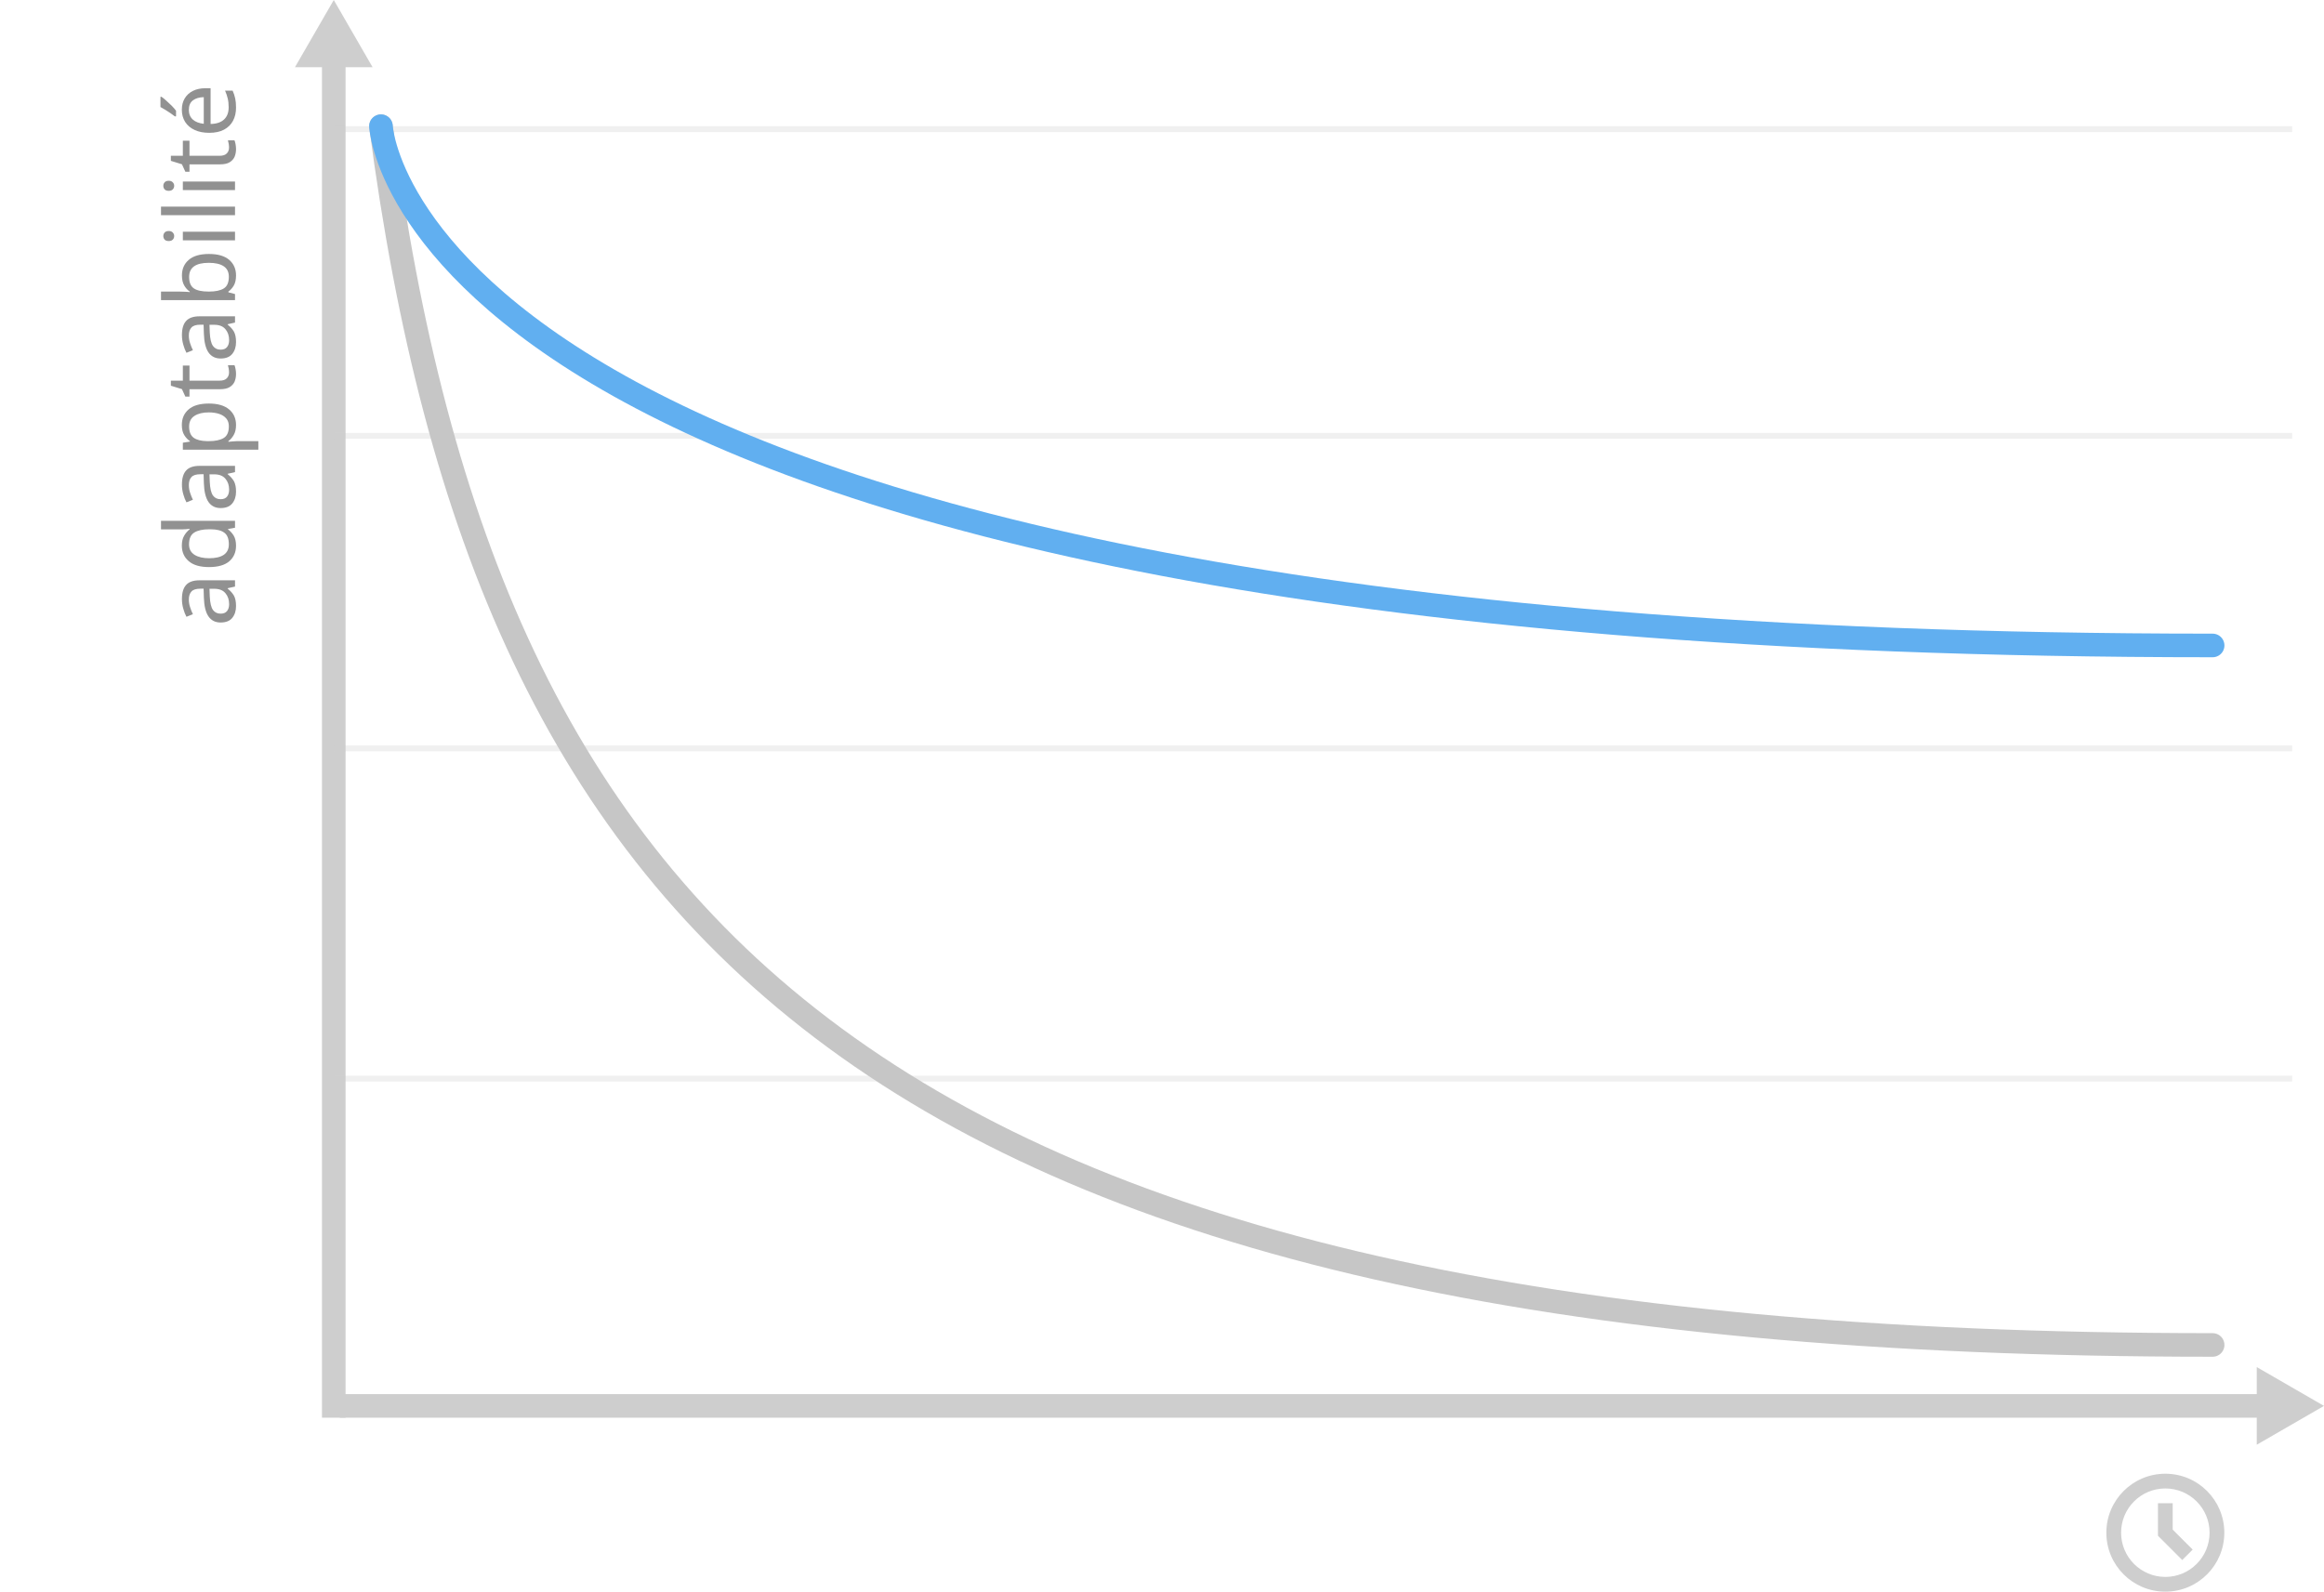
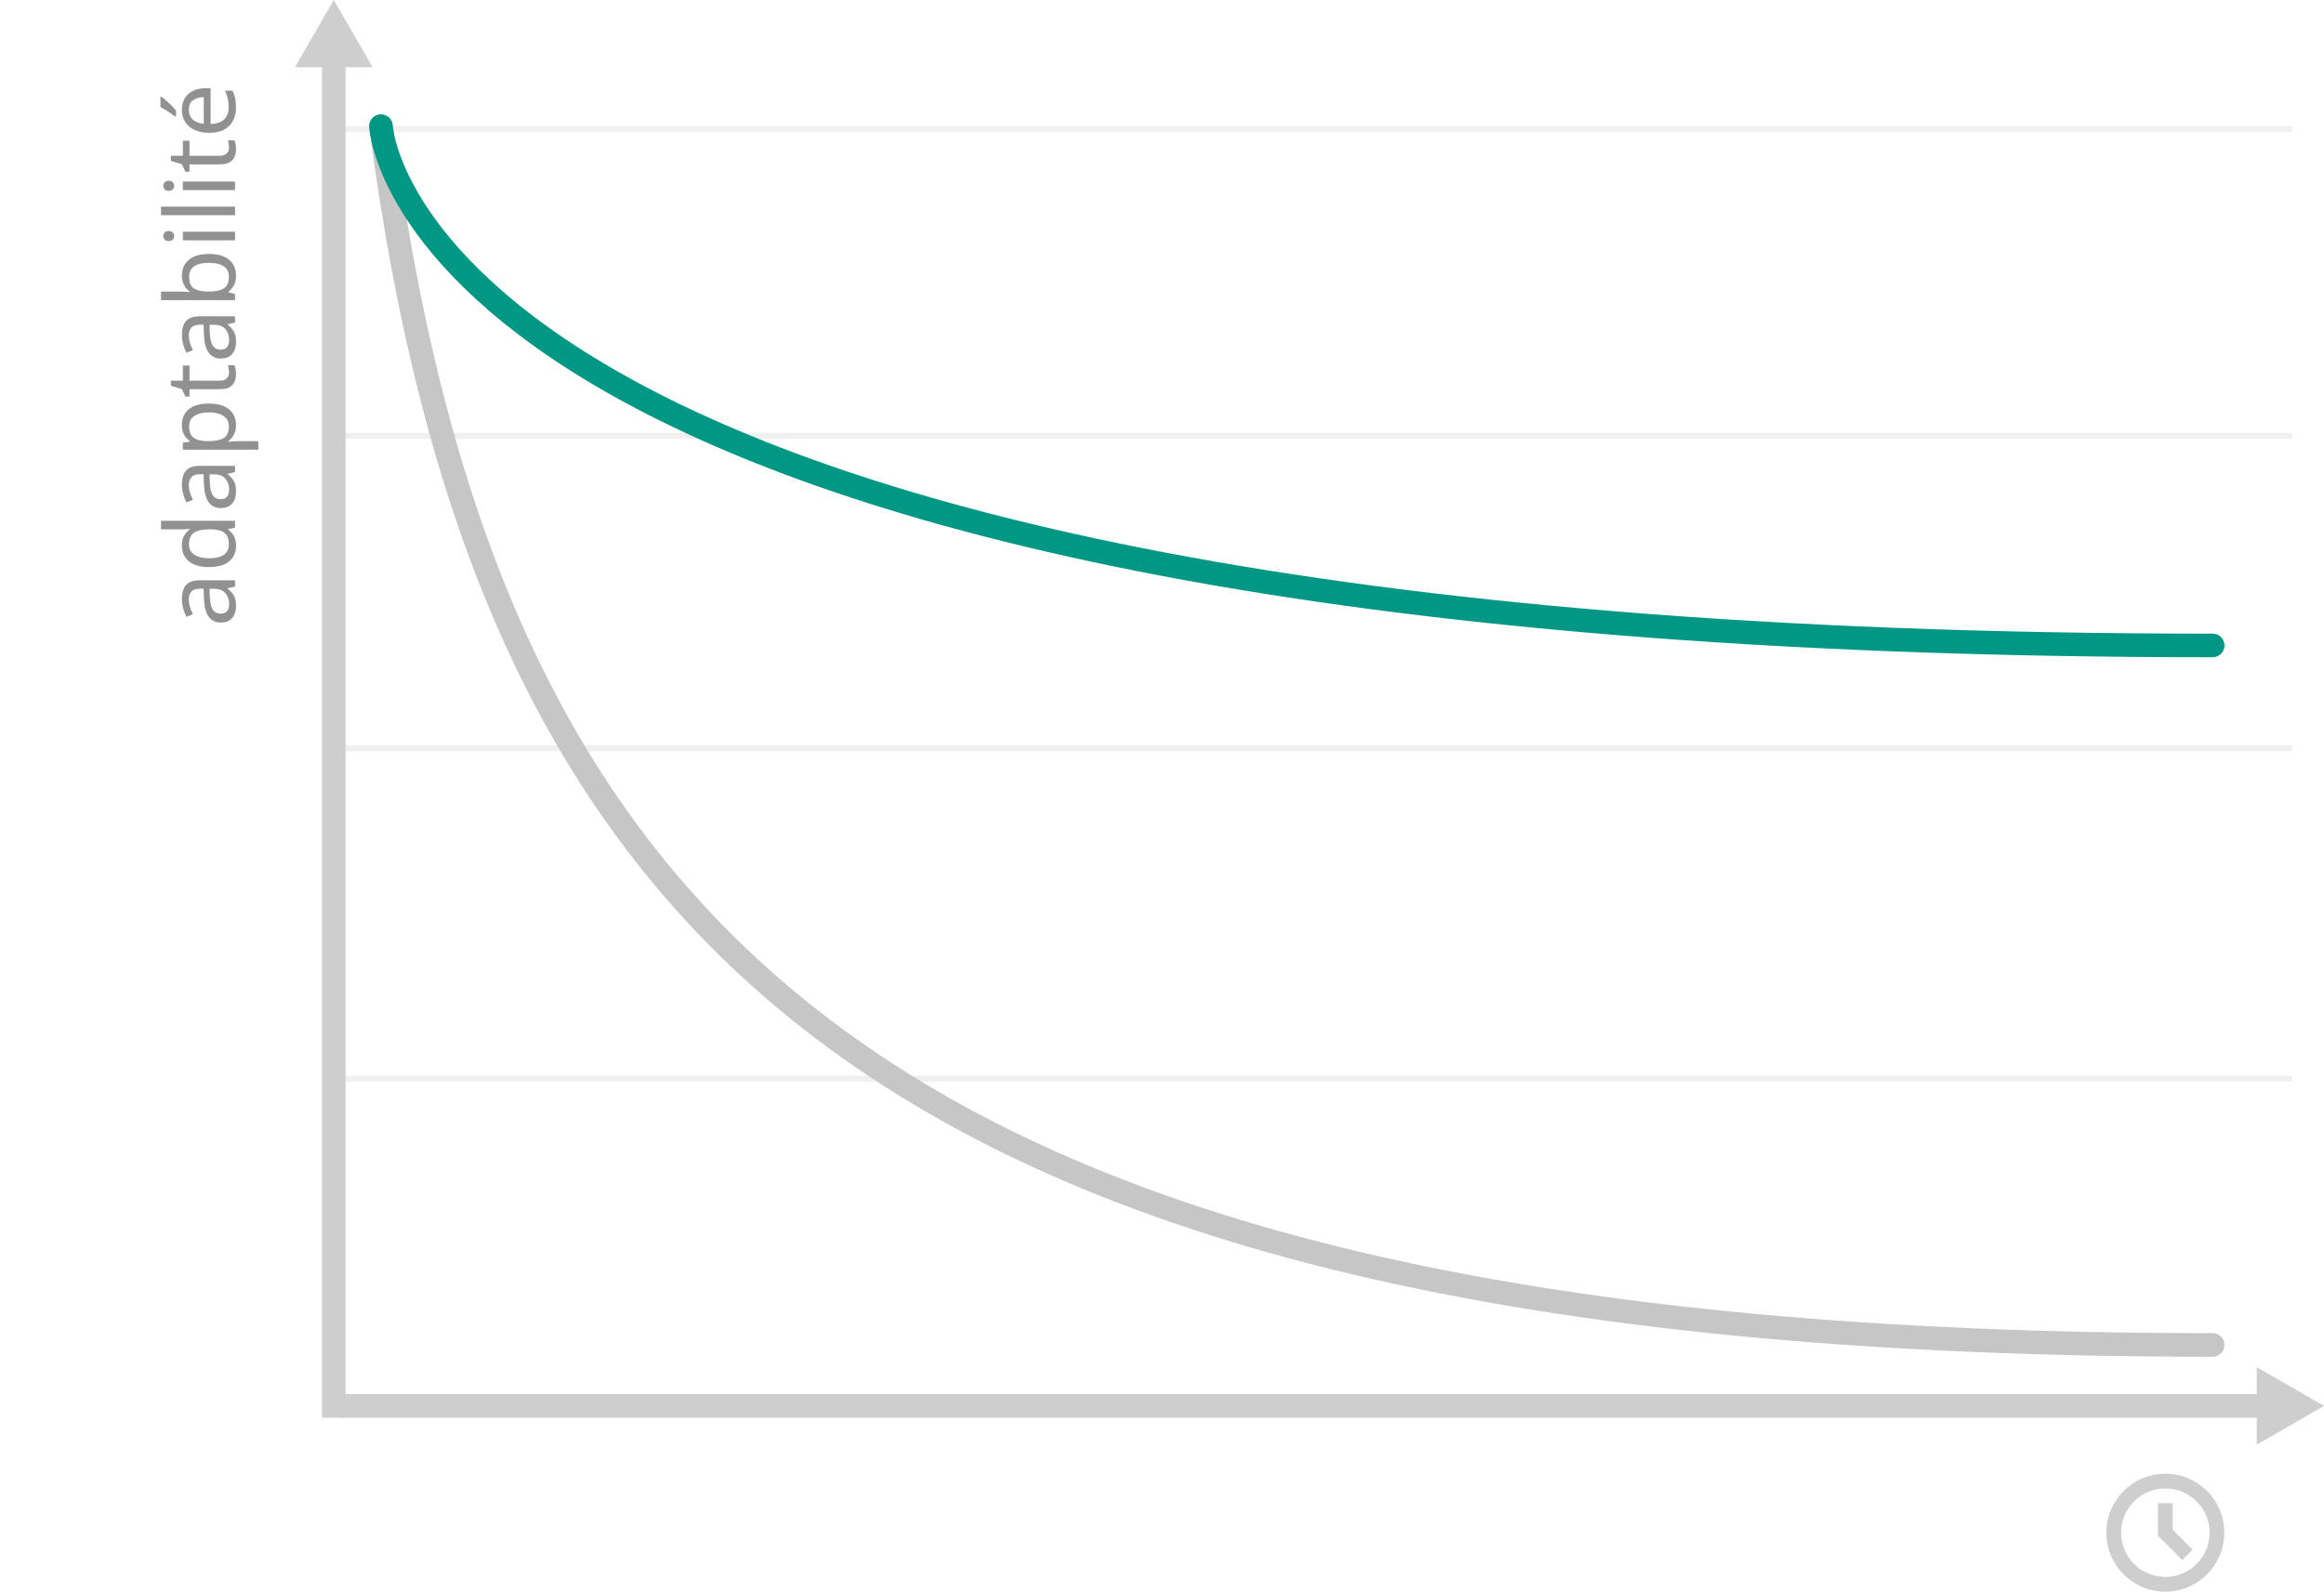
<svg xmlns="http://www.w3.org/2000/svg" version="1.1" id="agilite-valeur" x="0px" y="0px" width="393.98px" height="269.898px" viewBox="0 0 393.98 269.898" enable-background="new 0 0 393.98 269.898" xml:space="preserve">
  <g id="full">
    <g>
      <g id="a-plan">
        <line fill="none" stroke="#CECECE" stroke-width="4" stroke-miterlimit="10" x1="57.582" y1="238.398" x2="384.582" y2="238.398" />
        <g>
          <polygon fill="#CECECE" points="382.582,244.98 393.98,238.398 382.582,231.817     " />
        </g>
      </g>
    </g>
    <g>
      <g id="a-plan-2">
        <line fill="none" stroke="#CECECE" stroke-width="4" stroke-miterlimit="10" x1="56.582" y1="240.398" x2="56.582" y2="9.398" />
        <g>
          <polygon fill="#CECECE" points="63.164,11.398 56.583,0 50.001,11.398     " />
        </g>
      </g>
    </g>
    <text id="a-valeur" transform="matrix(-4.371139e-008 -1 1 -4.371139e-008 39.8425 106.3235)" fill="#919191" font-family="'MyriadPro-Regular'" font-size="16.5">adaptabilité</text>
    <g id="a-scales" opacity="0.3">
      <line id="a-scale-1" fill="none" stroke="#CECECE" stroke-miterlimit="10" x1="56.582" y1="126.898" x2="388.582" y2="126.898" />
      <line id="a-scale-2" fill="none" stroke="#CECECE" stroke-miterlimit="10" x1="56.582" y1="73.898" x2="388.582" y2="73.898" />
      <line id="a-scale-3" fill="none" stroke="#CECECE" stroke-miterlimit="10" x1="56.582" y1="182.898" x2="388.582" y2="182.898" />
      <line id="a-scale-4" fill="none" stroke="#CECECE" stroke-miterlimit="10" x1="56.582" y1="21.898" x2="388.582" y2="21.898" />
    </g>
    <path id="a-time" fill="#CECECE" d="M369.948,264.532l-4.116-4.116v-5.517h2.5v4.481l3.386,3.386L369.948,264.532z    M367.082,249.898c-5.521,0-10,4.477-10,10c0,5.521,4.479,10,10,10c5.523,0,10-4.479,10-10   C377.082,254.375,372.605,249.898,367.082,249.898z M367.082,267.398c-4.142,0-7.5-3.358-7.5-7.5c0-4.144,3.358-7.5,7.5-7.5   c4.144,0,7.5,3.356,7.5,7.5C374.582,264.04,371.224,267.398,367.082,267.398z" />
    <g>
      <g>
        <g>
          <path id="a-old-gris" fill="none" stroke="#C6C6C6" stroke-width="4" stroke-linecap="round" stroke-miterlimit="10" d="      M64.582,21.398c18.018,136.718,83.608,206.664,310.518,206.664" />
        </g>
      </g>
    </g>
    <g>
      <g>
        <g>
-           <path id="a-courbe-bleue" fill="none" stroke="#61AFF0" stroke-width="4" stroke-linecap="round" stroke-miterlimit="10" d="      M64.582,21.398c0,0,4.125,88.051,310.518,88.051" />
+           <path id="a-courbe-bleue" fill="none" stroke="#009884" stroke-width="4" stroke-linecap="round" stroke-miterlimit="10" d="      M64.582,21.398c0,0,4.125,88.051,310.518,88.051" />
        </g>
      </g>
    </g>
  </g>
</svg>
